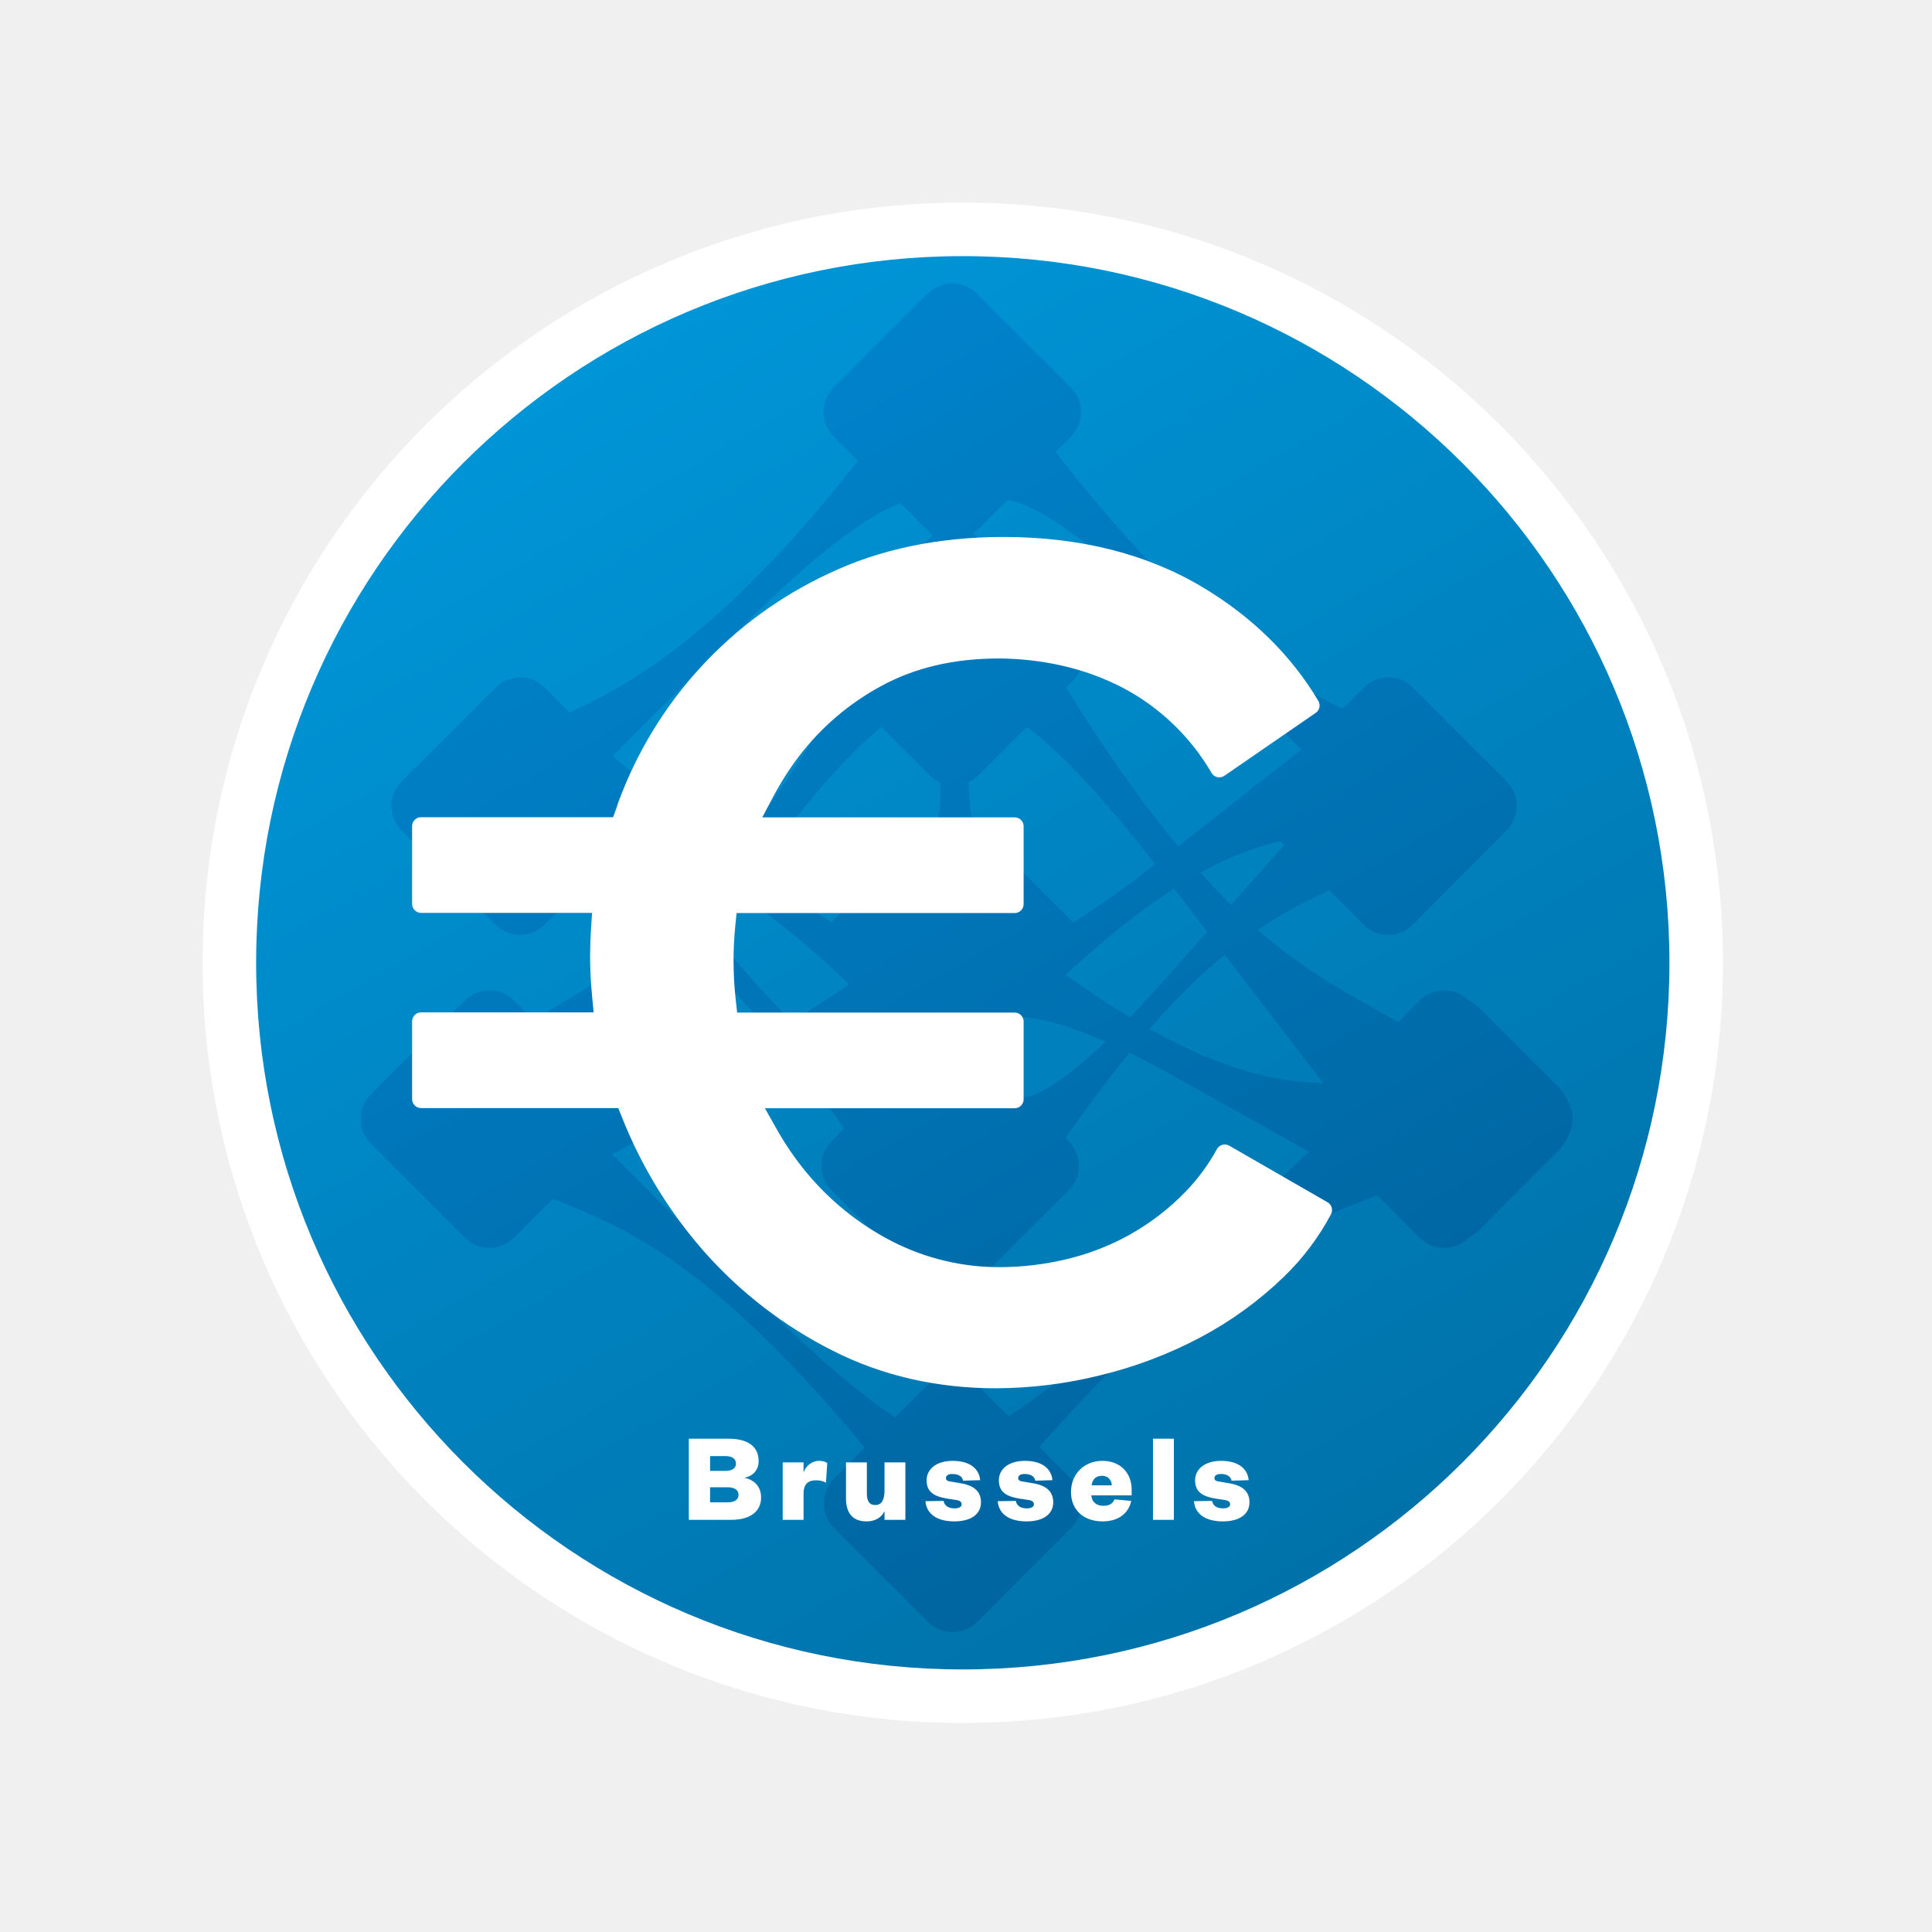
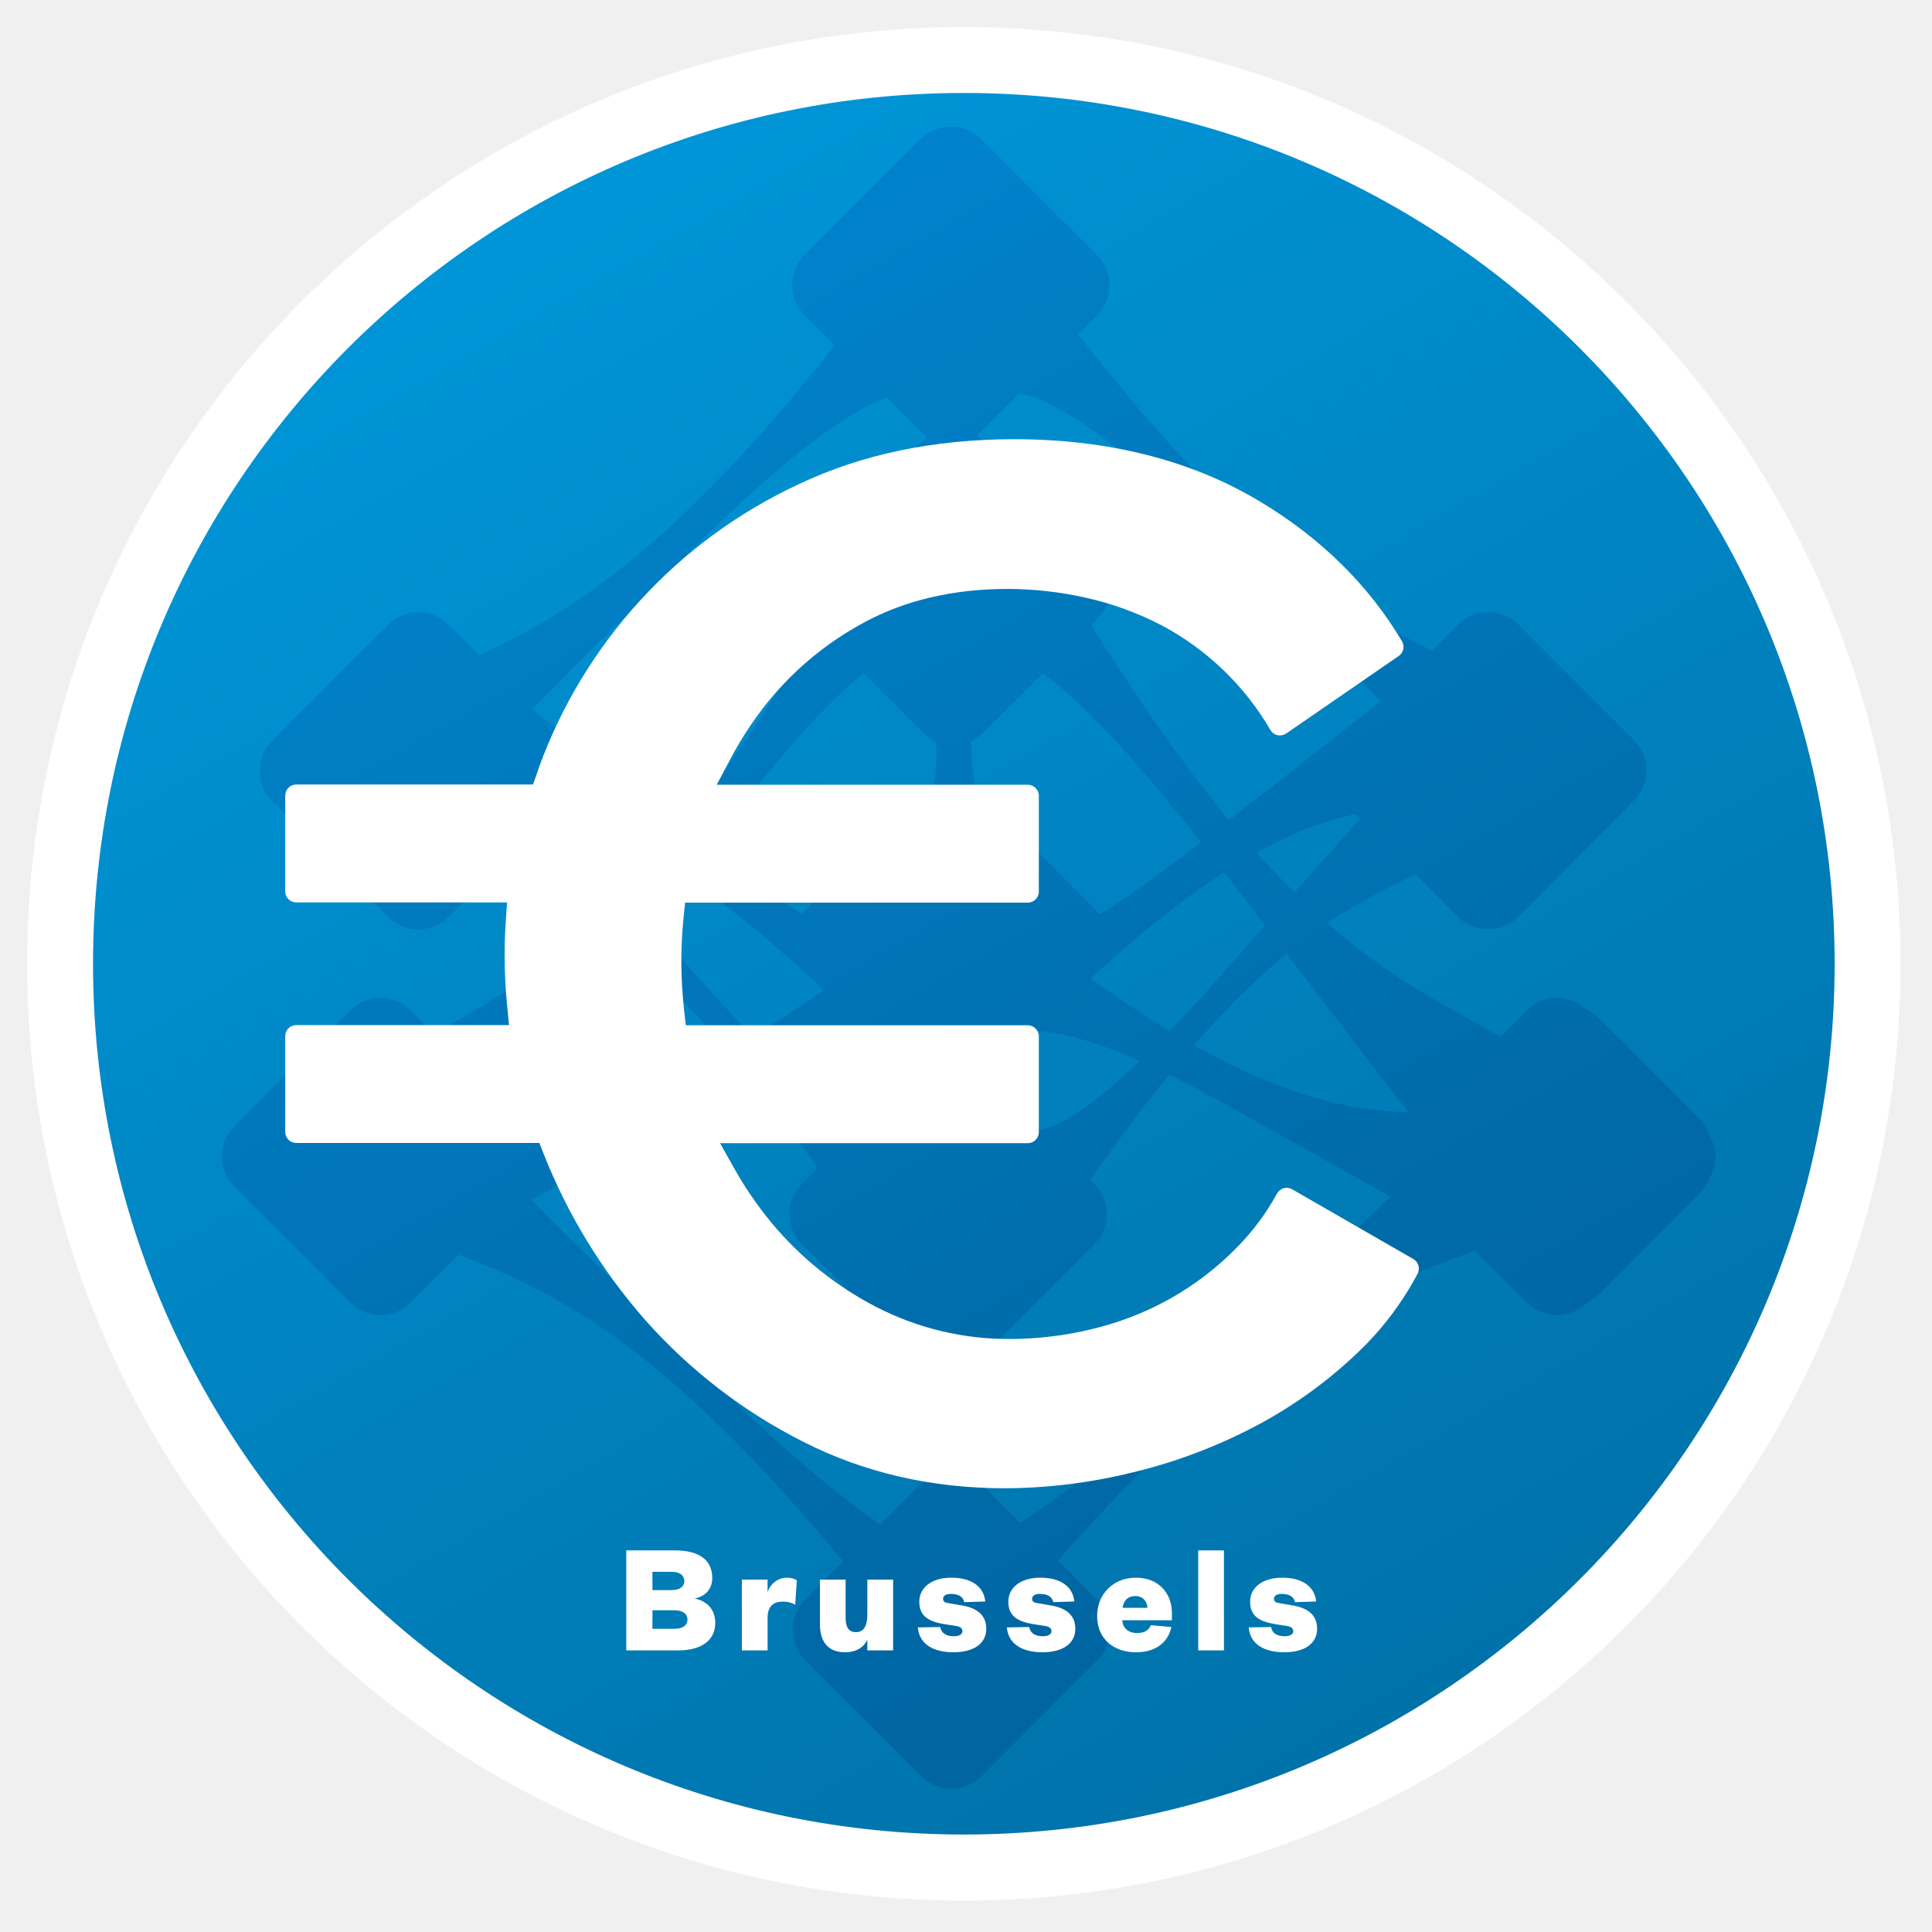
- <svg xmlns="http://www.w3.org/2000/svg" width="300" height="300" fill="none">
-   <g clip-path="url(#a)">
-     <path d="M149.5 267.537c65.19 0 118.037-52.847 118.037-118.037S214.69 31.463 149.5 31.463 31.463 84.31 31.463 149.5 84.31 267.537 149.5 267.537Z" fill="#fff" />
-     <path d="M149.5 259.228c60.601 0 109.728-49.127 109.728-109.728 0-60.602-49.127-109.728-109.728-109.728-60.601 0-109.728 49.127-109.728 109.728 0 60.601 49.127 109.728 109.728 109.728Z" fill="url(#b)" />
-     <g style="mix-blend-mode:soft-light" opacity=".25" fill="#000">
-       <path d="M151.747 219.888s-2.531-18.109-.618-28.345l-5.906-.225s3.15 22.159-2.868 26.939l9.392 1.631ZM210.18 136.373c-10.966 5.568-23.283 8.942-46.003 42.179h-5.793l-1.687-8.829s2.868 6.411 24.408-17.884c21.539-24.296 21.596-24.296 21.596-24.296l7.198-2.137 3.431 5.455-3.15 5.512ZM87.69 136.204c10.742 5.455 22.777 8.774 45.048 41.449h5.68l1.631-8.717s-2.756 6.298-23.902-17.603c-21.146-23.902-21.146-23.846-21.146-23.846l-7.03-2.081-3.374 5.343 3.093 5.455Z" />
-       <path d="m143.706 162.636-14.566 14.566a5.364 5.364 0 0 0 0 7.649l14.566 14.566a5.364 5.364 0 0 0 7.649 0l14.566-14.566a5.364 5.364 0 0 0 0-7.649l-14.566-14.566c-2.137-2.137-5.568-2.137-7.649 0Z" />
-       <path d="M147.529 161.738v38.524a7.026 7.026 0 0 1-5.005-2.081l-12.204-12.204a7.025 7.025 0 0 1 0-9.954l12.204-12.204c1.35-1.406 3.149-2.081 5.005-2.081ZM151.972 133.224s-2.755-11.416-1.012-17.884l-5.905-.225s3.431 14.004-2.531 16.928l9.448 1.181ZM210.799 129.062c-11.754 1.518-23.733-.956-56.914 33.744l-5.005-3.487 2.193-13.835s-.168 11.023 28.401-11.36c28.57-22.384 28.513-22.384 28.513-22.384l7.087 1.238.731 9.954-5.006 6.13ZM84.992 129.062c11.754 1.518 23.733-.956 56.915 33.744l5.005-3.487-2.193-13.835s.168 11.023-28.401-11.36c-28.57-22.384-28.514-22.384-28.514-22.384l-7.086 1.238-.73 9.954 5.004 6.13Z" />
-       <path d="M216.085 167.979c-12.429.112-25.308 3.88-58.883-22.946l-5.511 3.768 1.631 12.092s.393-9.842 29.638 6.58l29.244 16.365 7.593-2.024 1.293-8.999-5.005-4.836ZM84.317 167.586c12.204.112 24.857 3.824 57.758-22.44l5.398 3.656-1.574 11.867s-.394-9.617-29.076 6.411l-28.682 16.028-7.424-1.968-1.293-8.83 4.893-4.724Z" />
-       <path d="M76.219 182.039c15.466 7.592 28.907 6.636 61.019 46.341l12.092 6.355 2.362-11.079s-3.993 7.986-34.475-22.327c-30.481-30.313-30.481-30.369-30.481-30.369l-10.18-2.644-4.893 6.805 4.556 6.918Z" />
-       <path d="M222.778 182.039c-16.366 7.592-30.594 6.636-64.619 46.341l-12.823 6.355-2.474-11.079s4.218 7.986 36.499-22.327c32.282-30.313 32.225-30.369 32.225-30.369l10.742-2.644 5.174 6.805-4.724 6.918Z" />
-       <path d="M217.266 158.812c-13.554-7.986-28.738-12.766-56.746-60.289h-7.198l-2.081 12.654s3.487-9.167 30.144 25.589c26.658 34.756 26.601 34.7 26.601 34.7l8.886 3.037 4.275-7.761-3.881-7.93ZM82.124 158.812c12.823-7.986 27.22-12.766 53.821-60.289h6.805l1.968 12.654s-3.318-9.167-28.569 25.589c-25.252 34.756-25.252 34.7-25.252 34.7l-8.436 3.037-4.049-7.761 3.712-7.93ZM219.516 114.889c-13.554-6.13-28.738-9.785-56.746-46.172h-7.198l-2.081 9.673s3.487-7.03 30.144 19.571c26.658 26.601 26.601 26.601 26.601 26.601l8.886 2.306 4.275-5.961-3.881-6.018ZM78.692 114.889c13.554-6.13 28.738-9.785 56.746-46.172h7.198l2.081 9.673s-3.487-7.03-30.144 19.571c-26.658 26.601-26.601 26.601-26.601 26.601l-8.886 2.306-4.275-5.961 3.881-6.018Z" />
-       <path d="m72.169 155.382-14.566 14.566a5.364 5.364 0 0 0 0 7.649l14.566 14.566a5.364 5.364 0 0 0 7.648 0l14.566-14.566a5.364 5.364 0 0 0 0-7.649l-14.566-14.566c-2.08-2.137-5.511-2.137-7.648 0Z" />
-       <path d="M75.993 154.482v38.524c-1.8 0-3.6-.674-5.005-2.08l-12.204-12.204a7.027 7.027 0 0 1 0-9.955l12.204-12.204a7.026 7.026 0 0 1 5.005-2.081ZM76.95 106.79l-14.567 14.566a5.364 5.364 0 0 0 0 7.649l14.566 14.566a5.364 5.364 0 0 0 7.649 0l14.566-14.566a5.364 5.364 0 0 0 0-7.649L84.598 106.79c-2.081-2.137-5.512-2.137-7.649 0Z" />
-       <path d="M80.774 105.891v38.524c-1.8 0-3.6-.675-5.005-2.081L63.565 130.13a7.027 7.027 0 0 1 0-9.955l12.204-12.204a7.025 7.025 0 0 1 5.005-2.08ZM144.042 128.275l-14.566 14.566a5.363 5.363 0 0 0 0 7.648l14.566 14.566a5.364 5.364 0 0 0 7.649 0l14.566-14.566a5.363 5.363 0 0 0 0-7.648l-14.566-14.566c-2.081-2.137-5.512-2.137-7.649 0Z" />
-       <path d="M147.867 127.375v38.524c-1.8 0-3.599-.675-5.005-2.081l-12.204-12.204a7.025 7.025 0 0 1 0-9.954l12.204-12.204a7.024 7.024 0 0 1 5.005-2.081ZM144.043 215.108l-14.51 14.51a5.363 5.363 0 0 0 0 7.648l14.566 14.566a5.363 5.363 0 0 0 7.648 0l14.566-14.566a5.363 5.363 0 0 0 0-7.648l-14.566-14.566a5.482 5.482 0 0 0-7.704.056Z" />
-       <path d="M147.867 214.209v38.468c-1.8 0-3.599-.675-5.005-2.081l-12.204-12.204a7.025 7.025 0 0 1 0-9.954l12.204-12.204a7.204 7.204 0 0 1 5.005-2.025ZM211.755 106.792l-14.566 14.566a5.361 5.361 0 0 0 0 7.648l14.566 14.566a5.363 5.363 0 0 0 7.648 0l14.51-14.622a5.364 5.364 0 0 0 0-7.649l-14.566-14.566c-2.081-2.081-5.512-2.081-7.592.057Z" />
-       <path d="M215.523 105.891v38.524c1.8 0 3.6-.675 5.006-2.081l12.204-12.204a7.028 7.028 0 0 0 0-9.955l-12.204-12.204c-1.35-1.406-3.15-2.08-5.006-2.08ZM242.574 169.948l-14.51-14.566a5.364 5.364 0 0 0-7.649 0l-14.566 14.566a5.364 5.364 0 0 0 0 7.649l14.566 14.566a5.364 5.364 0 0 0 7.649 0l14.566-14.566c2.081-2.137 2.081-5.568-.056-7.649Z" />
-       <path d="M224.746 154.482v38.524a7.025 7.025 0 0 0 5.005-2.08l12.204-12.204a7.027 7.027 0 0 0 0-9.955l-12.204-12.204a7.026 7.026 0 0 0-5.005-2.081ZM144.324 83.564 129.758 98.13a5.363 5.363 0 0 0 0 7.648l14.566 14.566a5.363 5.363 0 0 0 7.648 0l14.566-14.566a5.363 5.363 0 0 0 0-7.648l-14.566-14.566c-2.081-2.137-5.511-2.137-7.648 0Z" />
-       <path d="M148.148 82.666v38.524a7.026 7.026 0 0 1-5.005-2.081l-12.148-12.204a7.027 7.027 0 0 1 0-9.954l12.204-12.204c1.35-1.406 3.15-2.081 4.949-2.081Z" />
-       <path d="m144.042 45.603-14.566 14.566a5.364 5.364 0 0 0 0 7.648l14.566 14.566a5.364 5.364 0 0 0 7.649 0l14.566-14.566a5.364 5.364 0 0 0 0-7.648l-14.566-14.566c-2.081-2.137-5.512-2.137-7.649 0Z" />
-       <path d="M147.867 44.703v38.524c-1.8 0-3.599-.675-5.005-2.08l-12.204-12.205a7.026 7.026 0 0 1 0-9.954l12.204-12.204a7.024 7.024 0 0 1 5.005-2.08Z" />
-     </g>
-     <path d="m206.149 186.693-15.276-8.795a1.419 1.419 0 0 0-1.069-.134 1.395 1.395 0 0 0-.843.671 30.418 30.418 0 0 1-4.851 6.592 37.732 37.732 0 0 1-8.744 6.726 38.225 38.225 0 0 1-9.933 3.814 44.506 44.506 0 0 1-9.962 1.194 36.477 36.477 0 0 1-17.006-4.031 42.657 42.657 0 0 1-13.17-10.578 46.128 46.128 0 0 1-4.721-6.873l-1.796-3.19h38.781a1.388 1.388 0 0 0 1.389-1.388v-12.082a1.392 1.392 0 0 0-1.389-1.389h-43.095l-.213-1.907a56.537 56.537 0 0 1-.347-6.198c0-1.736.092-3.555.277-5.416l.195-1.93h43.183a1.388 1.388 0 0 0 1.389-1.389v-12.081a1.392 1.392 0 0 0-1.389-1.389h-39.193l1.662-3.143a46.078 46.078 0 0 1 4.055-6.369 39.954 39.954 0 0 1 12.813-10.915c5.156-2.814 11.271-4.245 18.177-4.245 3.279.014 6.548.381 9.749 1.093a39.223 39.223 0 0 1 9.628 3.508 34.685 34.685 0 0 1 13.683 13.174 1.379 1.379 0 0 0 .898.653 1.39 1.39 0 0 0 1.088-.213l14.187-9.772a1.387 1.387 0 0 0 .408-1.851c-4.203-7.068-10.212-12.989-17.859-17.59-8.656-5.207-19.094-7.87-31.013-7.87-10.115 0-19.243 1.908-27.135 5.667a63.2 63.2 0 0 0-32.745 35.679c-.046.116-.083.232-.12.347v.033c-.037.12-.079.241-.125.361l-.51 1.426H65.38a1.39 1.39 0 0 0-1.389 1.388v12.082a1.39 1.39 0 0 0 1.389 1.388h26.56l-.152 2.282a65.97 65.97 0 0 0-.158 4.305c0 2.153.111 4.342.325 6.509l.23 2.356H65.38a1.39 1.39 0 0 0-1.389 1.388v12.082a1.39 1.39 0 0 0 1.389 1.388h30.625l.541 1.352a71.41 71.41 0 0 0 12.841 20.992 66.724 66.724 0 0 0 19.932 15.336c7.615 3.87 16.155 5.832 25.376 5.832a68.36 68.36 0 0 0 16.173-2.023 66.724 66.724 0 0 0 15.521-5.878 57.19 57.19 0 0 0 12.961-9.406 38.71 38.71 0 0 0 7.327-9.721 1.39 1.39 0 0 0-.527-1.852ZM118.18 232.54c0 2.18-1.72 3.46-4.66 3.46h-6.56v-12.6h6.14c3.24 0 4.7 1.36 4.7 3.48 0 1.4-.9 2.36-2.24 2.58 1.48.3 2.62 1.28 2.62 3.08Zm-5.22-1.6h-2.7v2.34h2.72c1.18 0 1.7-.48 1.7-1.16 0-.68-.52-1.18-1.72-1.18Zm-2.7-4.84v2.3h2.4c1.16 0 1.62-.52 1.62-1.12 0-.66-.46-1.18-1.62-1.18h-2.4Zm18.196 1.08-.2 3.06c-.44-.26-.92-.38-1.54-.38-1.2 0-1.94.56-1.94 2.06V236h-3.24v-8.92h3.24v1.58c.32-1 1.26-1.82 2.44-1.82.54 0 1.02.16 1.24.34Zm8.89 4.28v-4.38h3.24V236h-3.24v-1.34c-.48 1-1.46 1.58-2.8 1.58-2.44 0-3.18-1.68-3.18-3.54v-5.62h3.24v4.76c0 1.2.34 1.86 1.32 1.86 1.02 0 1.42-.88 1.42-2.24Zm6.359 1.64 2.82-.04c.12.74.72 1.16 1.7 1.16.72 0 1.1-.26 1.1-.62 0-.34-.2-.58-.82-.68l-1.32-.2c-2.16-.34-3.3-1.04-3.3-2.86 0-1.76 1.54-3.02 4.04-3.02 2.58 0 4.1 1.14 4.28 3l-2.66.08c-.12-.64-.68-1.04-1.68-1.04-.62 0-.98.24-.98.64 0 .3.24.46.54.5l1.74.3c2 .32 3.16 1.22 3.16 2.96 0 1.88-1.6 2.96-4.14 2.96-2.46 0-4.3-.98-4.48-3.14Zm11.219 0 2.82-.04c.12.74.72 1.16 1.7 1.16.72 0 1.1-.26 1.1-.62 0-.34-.2-.58-.82-.68l-1.32-.2c-2.16-.34-3.3-1.04-3.3-2.86 0-1.76 1.54-3.02 4.04-3.02 2.58 0 4.1 1.14 4.28 3l-2.66.08c-.12-.64-.68-1.04-1.68-1.04-.62 0-.98.24-.98.64 0 .3.24.46.54.5l1.74.3c2 .32 3.16 1.22 3.16 2.96 0 1.88-1.6 2.96-4.14 2.96-2.46 0-4.3-.98-4.48-3.14Zm18.138-.28 2.6.24c-.46 2.04-2.1 3.18-4.46 3.18-2.86 0-4.9-1.72-4.9-4.56 0-2.82 2.08-4.84 4.86-4.84 2.98 0 4.56 2.04 4.56 4.46v.9h-6.26c.08 1.1.88 1.62 1.86 1.62.88 0 1.44-.3 1.74-1Zm-3.56-2.18h3.14c-.04-.8-.56-1.48-1.52-1.48-1.04 0-1.5.64-1.62 1.48Zm9.534-7.24h3.24V236h-3.24v-12.6Zm6.36 9.7 2.82-.04c.12.74.72 1.16 1.7 1.16.72 0 1.1-.26 1.1-.62 0-.34-.2-.58-.82-.68l-1.32-.2c-2.16-.34-3.3-1.04-3.3-2.86 0-1.76 1.54-3.02 4.04-3.02 2.58 0 4.1 1.14 4.28 3l-2.66.08c-.12-.64-.68-1.04-1.68-1.04-.62 0-.98.24-.98.64 0 .3.24.46.54.5l1.74.3c2 .32 3.16 1.22 3.16 2.96 0 1.88-1.6 2.96-4.14 2.96-2.46 0-4.3-.98-4.48-3.14Z" fill="#fff" />
+ <svg xmlns="http://www.w3.org/2000/svg" width="33" height="33" viewBox="0 0 33 33" fill="none">
+   <path d="M16.463 32.463C25.299 32.463 32.463 25.299 32.463 16.463C32.463 7.626 25.299 0.463 16.463 0.463C7.626 0.463 0.463 7.626 0.463 16.463C0.463 25.299 7.626 32.463 16.463 32.463Z" fill="white" />
+   <path d="M16.463 31.335C24.678 31.335 31.337 24.676 31.337 16.462C31.337 8.247 24.678 1.588 16.463 1.588C8.249 1.588 1.589 8.247 1.589 16.462C1.589 24.676 8.249 31.335 16.463 31.335Z" fill="url(#paint0_linear_3895_80)" />
+   <g style="mix-blend-mode:soft-light" opacity="0.25">
+     <path d="M16.767 26.004C16.767 26.004 16.424 23.55 16.684 22.162L15.883 22.132C15.883 22.132 16.31 25.135 15.494 25.783L16.767 26.004ZM24.688 14.684C23.202 15.439 21.532 15.896 18.452 20.401H17.667L17.439 19.204C17.439 19.204 17.827 20.073 20.747 16.78C23.667 13.487 23.674 13.487 23.674 13.487L24.65 13.197L25.115 13.937L24.688 14.684ZM8.085 14.661C9.541 15.4 11.172 15.85 14.191 20.279H14.961L15.182 19.098C15.182 19.098 14.808 19.951 11.942 16.712C9.076 13.472 9.076 13.479 9.076 13.479L8.123 13.197L7.665 13.921L8.085 14.661Z" fill="black" />
+     <path d="M15.678 18.245L13.703 20.219C13.634 20.287 13.58 20.367 13.542 20.456C13.505 20.545 13.486 20.641 13.486 20.737C13.486 20.834 13.505 20.93 13.542 21.018C13.58 21.108 13.634 21.188 13.703 21.256L15.678 23.23C15.745 23.299 15.826 23.354 15.915 23.391C16.004 23.428 16.099 23.448 16.196 23.448C16.293 23.448 16.388 23.428 16.477 23.391C16.566 23.354 16.647 23.299 16.714 23.23L18.689 21.256C18.758 21.188 18.812 21.108 18.85 21.018C18.887 20.93 18.906 20.834 18.906 20.737C18.906 20.641 18.887 20.545 18.85 20.456C18.812 20.367 18.758 20.287 18.689 20.219L16.714 18.245C16.425 17.955 15.96 17.955 15.678 18.245Z" fill="black" />
+     <path d="M16.196 18.121V23.343C16.07 23.343 15.945 23.318 15.828 23.27C15.712 23.222 15.606 23.151 15.517 23.061L13.863 21.407C13.774 21.318 13.704 21.213 13.656 21.097C13.608 20.982 13.583 20.857 13.583 20.732C13.583 20.607 13.608 20.483 13.656 20.367C13.704 20.251 13.774 20.146 13.863 20.057L15.517 18.403C15.7 18.212 15.944 18.121 16.196 18.121ZM16.798 14.256C16.798 14.256 16.425 12.709 16.661 11.832L15.86 11.801C15.86 11.801 16.326 13.7 15.517 14.096L16.798 14.256ZM24.772 13.692C23.179 13.898 21.555 13.562 17.057 18.266L16.379 17.793L16.676 15.918C16.676 15.918 16.653 17.412 20.526 14.378C24.399 11.344 24.391 11.344 24.391 11.344L25.352 11.512L25.451 12.861L24.772 13.692ZM7.719 13.692C9.312 13.898 10.936 13.562 15.434 18.266L16.112 17.793L15.815 15.918C15.815 15.918 15.838 17.412 11.965 14.378C8.092 11.344 8.1 11.344 8.1 11.344L7.139 11.512L7.041 12.861L7.719 13.692Z" fill="black" />
+     <path d="M25.489 18.968C23.804 18.983 22.058 19.494 17.507 15.857L16.76 16.368L16.981 18.007C16.981 18.007 17.034 16.673 20.998 18.899L24.962 21.117L25.992 20.843L26.167 19.623L25.489 18.968ZM7.627 18.915C9.282 18.93 10.997 19.433 15.457 15.873L16.188 16.368L15.975 17.977C15.975 17.977 15.921 16.673 12.034 18.846L8.146 21.018L7.139 20.752L6.964 19.555L7.627 18.915Z" fill="black" />
+     <path d="M6.529 20.874C8.626 21.903 10.448 21.773 14.801 27.155L16.44 28.017L16.76 26.515C16.76 26.515 16.219 27.598 12.087 23.489C7.955 19.38 7.955 19.372 7.955 19.372L6.575 19.014L5.912 19.936L6.529 20.874Z" fill="black" />
+     <path d="M26.396 20.874C24.177 21.903 22.249 21.773 17.637 27.155L15.899 28.017L15.563 26.515C15.563 26.515 16.135 27.598 20.511 23.489C24.887 19.38 24.879 19.372 24.879 19.372L26.335 19.014L27.036 19.936L26.396 20.874Z" fill="black" />
+     <path d="M25.648 17.724C23.811 16.642 21.753 15.994 17.956 9.552H16.981L16.699 11.267C16.699 11.267 17.171 10.025 20.785 14.736C24.398 19.447 24.391 19.439 24.391 19.439L25.595 19.851L26.175 18.799L25.648 17.724ZM7.33 17.724C9.068 16.642 11.02 15.994 14.625 9.552H15.548L15.815 11.267C15.815 11.267 15.365 10.025 11.942 14.736C8.519 19.447 8.519 19.439 8.519 19.439L7.376 19.851L6.827 18.799L7.33 17.724ZM25.953 11.77C24.116 10.939 22.058 10.444 18.262 5.512H17.286L17.004 6.823C17.004 6.823 17.476 5.87 21.09 9.476C24.703 13.082 24.696 13.082 24.696 13.082L25.9 13.394L26.48 12.586L25.953 11.77ZM6.865 11.77C8.702 10.939 10.76 10.444 14.557 5.512H15.532L15.814 6.823C15.814 6.823 15.342 5.87 11.728 9.476C8.115 13.082 8.123 13.082 8.123 13.082L6.918 13.394L6.339 12.586L6.865 11.77Z" fill="black" />
+     <path d="M5.981 17.26L4.006 19.235C3.937 19.302 3.883 19.383 3.845 19.472C3.808 19.561 3.789 19.657 3.789 19.753C3.789 19.85 3.808 19.945 3.845 20.034C3.883 20.123 3.937 20.204 4.006 20.271L5.981 22.246C6.048 22.315 6.129 22.369 6.218 22.407C6.307 22.444 6.402 22.463 6.499 22.463C6.595 22.463 6.691 22.444 6.78 22.407C6.869 22.369 6.95 22.315 7.017 22.246L8.992 20.271C9.06 20.204 9.115 20.123 9.152 20.034C9.19 19.945 9.209 19.85 9.209 19.753C9.209 19.657 9.19 19.561 9.152 19.472C9.115 19.383 9.06 19.302 8.992 19.235L7.017 17.26C6.735 16.971 6.27 16.971 5.981 17.26Z" fill="black" />
+     <path d="M6.499 17.139V22.361C6.255 22.361 6.011 22.27 5.821 22.079L4.166 20.425C4.078 20.336 4.007 20.231 3.959 20.115C3.911 20 3.886 19.875 3.886 19.75C3.886 19.625 3.911 19.5 3.959 19.385C4.007 19.269 4.078 19.164 4.166 19.075L5.821 17.421C5.909 17.331 6.015 17.26 6.132 17.212C6.248 17.163 6.373 17.139 6.499 17.139ZM6.629 10.674L4.654 12.649C4.585 12.716 4.531 12.797 4.493 12.886C4.456 12.975 4.437 13.071 4.437 13.167C4.437 13.264 4.456 13.359 4.493 13.448C4.531 13.537 4.585 13.618 4.654 13.685L6.629 15.66C6.696 15.729 6.777 15.783 6.866 15.821C6.955 15.858 7.051 15.877 7.147 15.877C7.244 15.877 7.339 15.858 7.428 15.821C7.517 15.783 7.598 15.729 7.665 15.66L9.64 13.685C9.709 13.618 9.763 13.537 9.801 13.448C9.838 13.359 9.857 13.264 9.857 13.167C9.857 13.071 9.838 12.975 9.801 12.886C9.763 12.797 9.709 12.716 9.64 12.649L7.665 10.674C7.383 10.385 6.918 10.385 6.629 10.674Z" fill="black" />
+     <path d="M7.147 10.551V15.773C6.903 15.773 6.659 15.681 6.469 15.491L4.814 13.836C4.726 13.748 4.655 13.643 4.607 13.527C4.559 13.411 4.534 13.287 4.534 13.162C4.534 13.036 4.559 12.912 4.607 12.796C4.655 12.681 4.726 12.575 4.814 12.487L6.469 10.833C6.557 10.743 6.663 10.672 6.78 10.624C6.896 10.575 7.021 10.55 7.147 10.551ZM15.723 13.585L13.749 15.559C13.68 15.627 13.625 15.708 13.588 15.797C13.551 15.886 13.531 15.981 13.531 16.078C13.531 16.174 13.551 16.27 13.588 16.359C13.625 16.448 13.68 16.528 13.749 16.596L15.723 18.57C15.791 18.639 15.871 18.694 15.96 18.731C16.049 18.769 16.145 18.788 16.241 18.788C16.338 18.788 16.433 18.769 16.523 18.731C16.611 18.694 16.692 18.639 16.76 18.57L18.734 16.596C18.803 16.528 18.858 16.448 18.895 16.359C18.932 16.27 18.952 16.174 18.952 16.078C18.952 15.981 18.932 15.886 18.895 15.797C18.858 15.708 18.803 15.627 18.734 15.559L16.76 13.585C16.478 13.295 16.013 13.295 15.723 13.585Z" fill="black" />
+     <path d="M16.241 13.465V18.687C15.998 18.687 15.754 18.595 15.563 18.405L13.909 16.75C13.82 16.662 13.749 16.557 13.701 16.441C13.653 16.325 13.629 16.201 13.629 16.076C13.629 15.95 13.653 15.826 13.701 15.711C13.749 15.595 13.82 15.49 13.909 15.401L15.563 13.747C15.652 13.657 15.758 13.586 15.874 13.538C15.991 13.489 16.115 13.465 16.241 13.465ZM15.723 25.357L13.756 27.324C13.688 27.392 13.633 27.472 13.596 27.561C13.558 27.65 13.539 27.746 13.539 27.842C13.539 27.939 13.558 28.034 13.596 28.123C13.633 28.212 13.688 28.293 13.756 28.361L15.731 30.335C15.798 30.404 15.879 30.459 15.968 30.496C16.057 30.533 16.153 30.552 16.249 30.552C16.346 30.552 16.441 30.533 16.53 30.496C16.619 30.459 16.7 30.404 16.767 30.335L18.742 28.361C18.811 28.293 18.865 28.212 18.903 28.123C18.94 28.034 18.959 27.939 18.959 27.842C18.959 27.746 18.94 27.65 18.903 27.561C18.865 27.472 18.811 27.392 18.742 27.324L16.767 25.349C16.627 25.213 16.439 25.137 16.244 25.139C16.048 25.14 15.861 25.219 15.723 25.357Z" fill="black" />
+     <path d="M16.242 25.234V30.448C15.998 30.448 15.754 30.357 15.563 30.166L13.909 28.512C13.82 28.423 13.75 28.318 13.701 28.203C13.653 28.087 13.629 27.963 13.629 27.837C13.629 27.712 13.653 27.588 13.701 27.472C13.75 27.356 13.82 27.251 13.909 27.163L15.563 25.508C15.745 25.332 15.988 25.234 16.242 25.234ZM24.902 10.673L22.927 12.648C22.858 12.716 22.804 12.796 22.766 12.885C22.729 12.974 22.71 13.07 22.71 13.166C22.71 13.263 22.729 13.358 22.766 13.447C22.804 13.536 22.858 13.617 22.927 13.684L24.902 15.659C24.969 15.728 25.05 15.782 25.139 15.82C25.228 15.857 25.323 15.876 25.42 15.876C25.517 15.876 25.612 15.857 25.701 15.82C25.79 15.782 25.871 15.728 25.938 15.659L27.905 13.677C27.974 13.609 28.029 13.529 28.066 13.44C28.103 13.351 28.122 13.255 28.122 13.159C28.122 13.062 28.103 12.966 28.066 12.877C28.029 12.789 27.974 12.708 27.905 12.64L25.931 10.666C25.649 10.384 25.184 10.384 24.902 10.673Z" fill="black" />
+     <path d="M25.412 10.551V15.773C25.656 15.773 25.9 15.681 26.091 15.491L27.745 13.836C27.834 13.748 27.904 13.643 27.953 13.527C28.001 13.411 28.025 13.287 28.025 13.162C28.025 13.036 28.001 12.912 27.953 12.796C27.904 12.681 27.834 12.575 27.745 12.487L26.091 10.833C25.908 10.642 25.664 10.551 25.412 10.551ZM29.079 19.234L27.112 17.259C27.045 17.191 26.964 17.136 26.875 17.099C26.786 17.061 26.69 17.042 26.594 17.042C26.497 17.042 26.402 17.061 26.313 17.099C26.224 17.136 26.143 17.191 26.076 17.259L24.101 19.234C24.032 19.301 23.978 19.382 23.94 19.471C23.903 19.56 23.884 19.656 23.884 19.752C23.884 19.849 23.903 19.944 23.94 20.033C23.978 20.122 24.032 20.203 24.101 20.271L26.076 22.245C26.143 22.314 26.224 22.369 26.313 22.406C26.402 22.443 26.497 22.462 26.594 22.462C26.69 22.462 26.786 22.443 26.875 22.406C26.964 22.369 27.045 22.314 27.112 22.245L29.087 20.271C29.369 19.981 29.369 19.516 29.079 19.234Z" fill="black" />
+     <path d="M26.663 17.139V22.361C26.789 22.361 26.914 22.336 27.03 22.288C27.146 22.239 27.252 22.168 27.341 22.079L28.995 20.425C29.084 20.336 29.154 20.231 29.203 20.115C29.251 19.999 29.275 19.875 29.275 19.75C29.275 19.625 29.251 19.5 29.203 19.385C29.154 19.269 29.084 19.164 28.995 19.075L27.341 17.421C27.252 17.331 27.146 17.26 27.03 17.212C26.914 17.163 26.789 17.139 26.663 17.139ZM15.761 7.526L13.787 9.5C13.718 9.568 13.663 9.649 13.626 9.738C13.589 9.827 13.57 9.922 13.57 10.019C13.57 10.115 13.589 10.211 13.626 10.3C13.663 10.389 13.718 10.469 13.787 10.537L15.761 12.511C15.829 12.58 15.91 12.635 15.999 12.672C16.088 12.71 16.183 12.729 16.28 12.729C16.376 12.729 16.472 12.71 16.561 12.672C16.65 12.635 16.73 12.58 16.798 12.511L18.772 10.537C18.841 10.469 18.896 10.389 18.933 10.3C18.971 10.211 18.99 10.115 18.99 10.019C18.99 9.922 18.971 9.827 18.933 9.738C18.896 9.649 18.841 9.568 18.772 9.5L16.798 7.526C16.516 7.236 16.051 7.236 15.761 7.526Z" fill="black" />
+     <path d="M16.28 7.404V12.626C16.154 12.627 16.029 12.602 15.912 12.553C15.796 12.505 15.69 12.434 15.601 12.344L13.955 10.69C13.866 10.601 13.795 10.496 13.747 10.38C13.699 10.265 13.675 10.141 13.675 10.015C13.675 9.89 13.699 9.766 13.747 9.65C13.795 9.534 13.866 9.429 13.955 9.341L15.609 7.686C15.792 7.496 16.036 7.404 16.28 7.404Z" fill="black" />
+     <path d="M15.723 2.379L13.749 4.354C13.68 4.421 13.625 4.502 13.588 4.591C13.551 4.68 13.531 4.776 13.531 4.872C13.531 4.969 13.551 5.064 13.588 5.153C13.625 5.242 13.68 5.323 13.749 5.39L15.723 7.365C15.791 7.434 15.871 7.488 15.96 7.526C16.049 7.563 16.145 7.582 16.241 7.582C16.338 7.582 16.434 7.563 16.523 7.526C16.612 7.488 16.692 7.434 16.76 7.365L18.734 5.39C18.803 5.323 18.858 5.242 18.895 5.153C18.932 5.064 18.952 4.969 18.952 4.872C18.952 4.776 18.932 4.68 18.895 4.591C18.858 4.502 18.803 4.421 18.734 4.354L16.76 2.379C16.478 2.09 16.013 2.09 15.723 2.379Z" fill="black" />
+     <path d="M16.241 2.258V7.48C15.998 7.48 15.754 7.388 15.563 7.198L13.909 5.543C13.82 5.455 13.75 5.35 13.701 5.234C13.653 5.118 13.629 4.994 13.629 4.869C13.629 4.743 13.653 4.619 13.701 4.504C13.75 4.388 13.82 4.283 13.909 4.194L15.563 2.54C15.652 2.45 15.758 2.379 15.874 2.331C15.991 2.282 16.115 2.258 16.241 2.258Z" fill="black" />
  </g>
+   <path d="M24.142 21.506L22.071 20.314C22.027 20.289 21.975 20.282 21.926 20.296C21.902 20.303 21.88 20.314 21.86 20.33C21.84 20.345 21.824 20.365 21.812 20.387C21.634 20.713 21.413 21.013 21.154 21.28C20.806 21.641 20.407 21.948 19.969 22.192C19.547 22.426 19.093 22.6 18.623 22.709C18.18 22.814 17.727 22.868 17.272 22.871C16.471 22.878 15.68 22.691 14.967 22.324C14.282 21.97 13.675 21.483 13.182 20.891C12.941 20.6 12.727 20.288 12.542 19.959L12.299 19.526H17.555C17.58 19.526 17.605 19.522 17.627 19.512C17.65 19.503 17.671 19.489 17.688 19.471C17.706 19.454 17.72 19.433 17.729 19.41C17.739 19.388 17.744 19.363 17.744 19.338V17.701C17.744 17.651 17.724 17.603 17.688 17.568C17.653 17.532 17.605 17.512 17.555 17.512H11.714L11.685 17.254C11.654 16.975 11.638 16.694 11.638 16.414C11.638 16.178 11.65 15.932 11.675 15.68L11.702 15.418H17.555C17.58 15.418 17.605 15.413 17.627 15.404C17.65 15.394 17.671 15.38 17.689 15.363C17.706 15.345 17.72 15.325 17.729 15.302C17.739 15.279 17.744 15.254 17.744 15.23V13.592C17.744 13.542 17.724 13.494 17.688 13.459C17.653 13.424 17.605 13.404 17.555 13.404H12.243L12.468 12.978C12.627 12.675 12.811 12.387 13.018 12.114C13.485 11.504 14.077 10.999 14.754 10.635C15.453 10.254 16.282 10.059 17.218 10.059C17.663 10.061 18.106 10.111 18.54 10.208C18.994 10.308 19.433 10.468 19.845 10.683C20.617 11.094 21.26 11.713 21.7 12.469C21.713 12.491 21.73 12.511 21.751 12.526C21.772 12.541 21.796 12.552 21.821 12.557C21.847 12.563 21.873 12.563 21.898 12.558C21.923 12.553 21.948 12.543 21.969 12.529L23.892 11.204C23.931 11.177 23.959 11.136 23.969 11.089C23.979 11.043 23.971 10.994 23.947 10.953C23.378 9.995 22.563 9.192 21.526 8.569C20.353 7.863 18.938 7.502 17.323 7.502C15.951 7.502 14.714 7.761 13.644 8.27C12.623 8.745 11.705 9.416 10.944 10.246C10.182 11.076 9.591 12.048 9.206 13.106C9.2 13.122 9.195 13.138 9.19 13.153V13.158C9.184 13.174 9.179 13.191 9.173 13.207L9.103 13.4H5.06C5.01 13.4 4.963 13.42 4.927 13.455C4.892 13.491 4.872 13.538 4.872 13.588V15.226C4.872 15.276 4.892 15.324 4.927 15.359C4.963 15.394 5.01 15.414 5.06 15.414H8.661L8.64 15.723C8.626 15.918 8.619 16.112 8.619 16.307C8.619 16.599 8.634 16.896 8.663 17.189L8.694 17.509H5.06C5.01 17.509 4.963 17.529 4.927 17.564C4.892 17.599 4.872 17.647 4.872 17.697V19.335C4.872 19.384 4.892 19.432 4.927 19.468C4.963 19.503 5.01 19.523 5.06 19.523H9.212L9.285 19.706C9.696 20.748 10.285 21.711 11.025 22.552C11.786 23.409 12.703 24.115 13.727 24.63C14.759 25.155 15.917 25.421 17.167 25.421C17.906 25.417 18.642 25.325 19.359 25.147C20.091 24.97 20.798 24.702 21.463 24.35C22.106 24.009 22.697 23.58 23.22 23.075C23.619 22.691 23.954 22.246 24.213 21.757C24.236 21.714 24.241 21.664 24.228 21.617C24.215 21.57 24.184 21.531 24.142 21.506ZM12.217 27.721C12.217 28.016 11.984 28.19 11.586 28.19H10.697V26.482H11.529C11.968 26.482 12.166 26.666 12.166 26.953C12.166 27.143 12.044 27.273 11.862 27.303C12.063 27.344 12.217 27.477 12.217 27.721ZM11.51 27.504H11.144V27.821H11.513C11.672 27.821 11.743 27.756 11.743 27.664C11.743 27.572 11.672 27.504 11.51 27.504ZM11.144 26.848V27.16H11.469C11.626 27.16 11.689 27.089 11.689 27.008C11.689 26.918 11.626 26.848 11.469 26.848H11.144ZM13.61 26.994L13.583 27.409C13.524 27.374 13.459 27.357 13.374 27.357C13.212 27.357 13.111 27.433 13.111 27.637V28.19H12.672V26.981H13.111V27.195C13.155 27.059 13.282 26.948 13.442 26.948C13.515 26.948 13.581 26.97 13.61 26.994ZM14.815 27.574V26.981H15.255V28.19H14.815V28.008C14.75 28.144 14.617 28.222 14.436 28.222C14.105 28.222 14.005 27.994 14.005 27.742V26.981H14.444V27.626C14.444 27.788 14.49 27.878 14.623 27.878C14.761 27.878 14.815 27.759 14.815 27.574ZM15.677 27.797L16.06 27.791C16.076 27.892 16.157 27.948 16.29 27.948C16.388 27.948 16.439 27.913 16.439 27.864C16.439 27.818 16.412 27.786 16.328 27.772L16.149 27.745C15.856 27.699 15.702 27.604 15.702 27.357C15.702 27.119 15.911 26.948 16.249 26.948C16.599 26.948 16.805 27.103 16.829 27.355L16.469 27.366C16.453 27.279 16.377 27.225 16.241 27.225C16.157 27.225 16.108 27.257 16.108 27.311C16.108 27.352 16.141 27.374 16.182 27.379L16.418 27.42C16.689 27.463 16.846 27.585 16.846 27.821C16.846 28.076 16.629 28.222 16.285 28.222C15.951 28.222 15.702 28.089 15.677 27.797ZM17.198 27.797L17.58 27.791C17.597 27.892 17.678 27.948 17.811 27.948C17.908 27.948 17.96 27.913 17.96 27.864C17.96 27.818 17.933 27.786 17.849 27.772L17.67 27.745C17.377 27.699 17.223 27.604 17.223 27.357C17.223 27.119 17.431 26.948 17.77 26.948C18.12 26.948 18.326 27.103 18.35 27.355L17.99 27.366C17.974 27.279 17.898 27.225 17.762 27.225C17.678 27.225 17.629 27.257 17.629 27.311C17.629 27.352 17.662 27.374 17.702 27.379L17.938 27.42C18.209 27.463 18.367 27.585 18.367 27.821C18.367 28.076 18.15 28.222 17.805 28.222C17.472 28.222 17.223 28.089 17.198 27.797ZM19.657 27.759L20.009 27.791C19.947 28.068 19.724 28.222 19.405 28.222C19.017 28.222 18.74 27.989 18.74 27.604C18.74 27.222 19.022 26.948 19.399 26.948C19.803 26.948 20.017 27.225 20.017 27.553V27.675H19.169C19.18 27.824 19.288 27.894 19.421 27.894C19.54 27.894 19.616 27.854 19.657 27.759ZM19.174 27.463H19.6C19.594 27.355 19.524 27.262 19.394 27.262C19.253 27.262 19.19 27.349 19.174 27.463ZM20.466 26.482H20.906V28.19H20.466V26.482ZM21.329 27.797L21.711 27.791C21.727 27.892 21.808 27.948 21.941 27.948C22.039 27.948 22.09 27.913 22.09 27.864C22.09 27.818 22.063 27.786 21.979 27.772L21.8 27.745C21.508 27.699 21.353 27.604 21.353 27.357C21.353 27.119 21.562 26.948 21.901 26.948C22.25 26.948 22.456 27.103 22.481 27.355L22.12 27.366C22.104 27.279 22.028 27.225 21.892 27.225C21.808 27.225 21.76 27.257 21.76 27.311C21.76 27.352 21.792 27.374 21.833 27.379L22.069 27.42C22.34 27.463 22.497 27.585 22.497 27.821C22.497 28.076 22.28 28.222 21.936 28.222C21.602 28.222 21.353 28.089 21.329 27.797Z" fill="white" />
  <defs>
-     <linearGradient id="b" x1="94.629" y1="54.459" x2="204.371" y2="244.54" gradientUnits="userSpaceOnUse">
+     <linearGradient id="paint0_linear_3895_80" x1="9.025" y1="3.579" x2="23.901" y2="29.344" gradientUnits="userSpaceOnUse">
      <stop stop-color="#0095D7" />
      <stop offset="1" stop-color="#0072AA" />
    </linearGradient>
-     <clipPath id="a">
-       <path fill="#fff" transform="translate(31 31)" d="M0 0h237v237H0z" />
-     </clipPath>
  </defs>
</svg>
